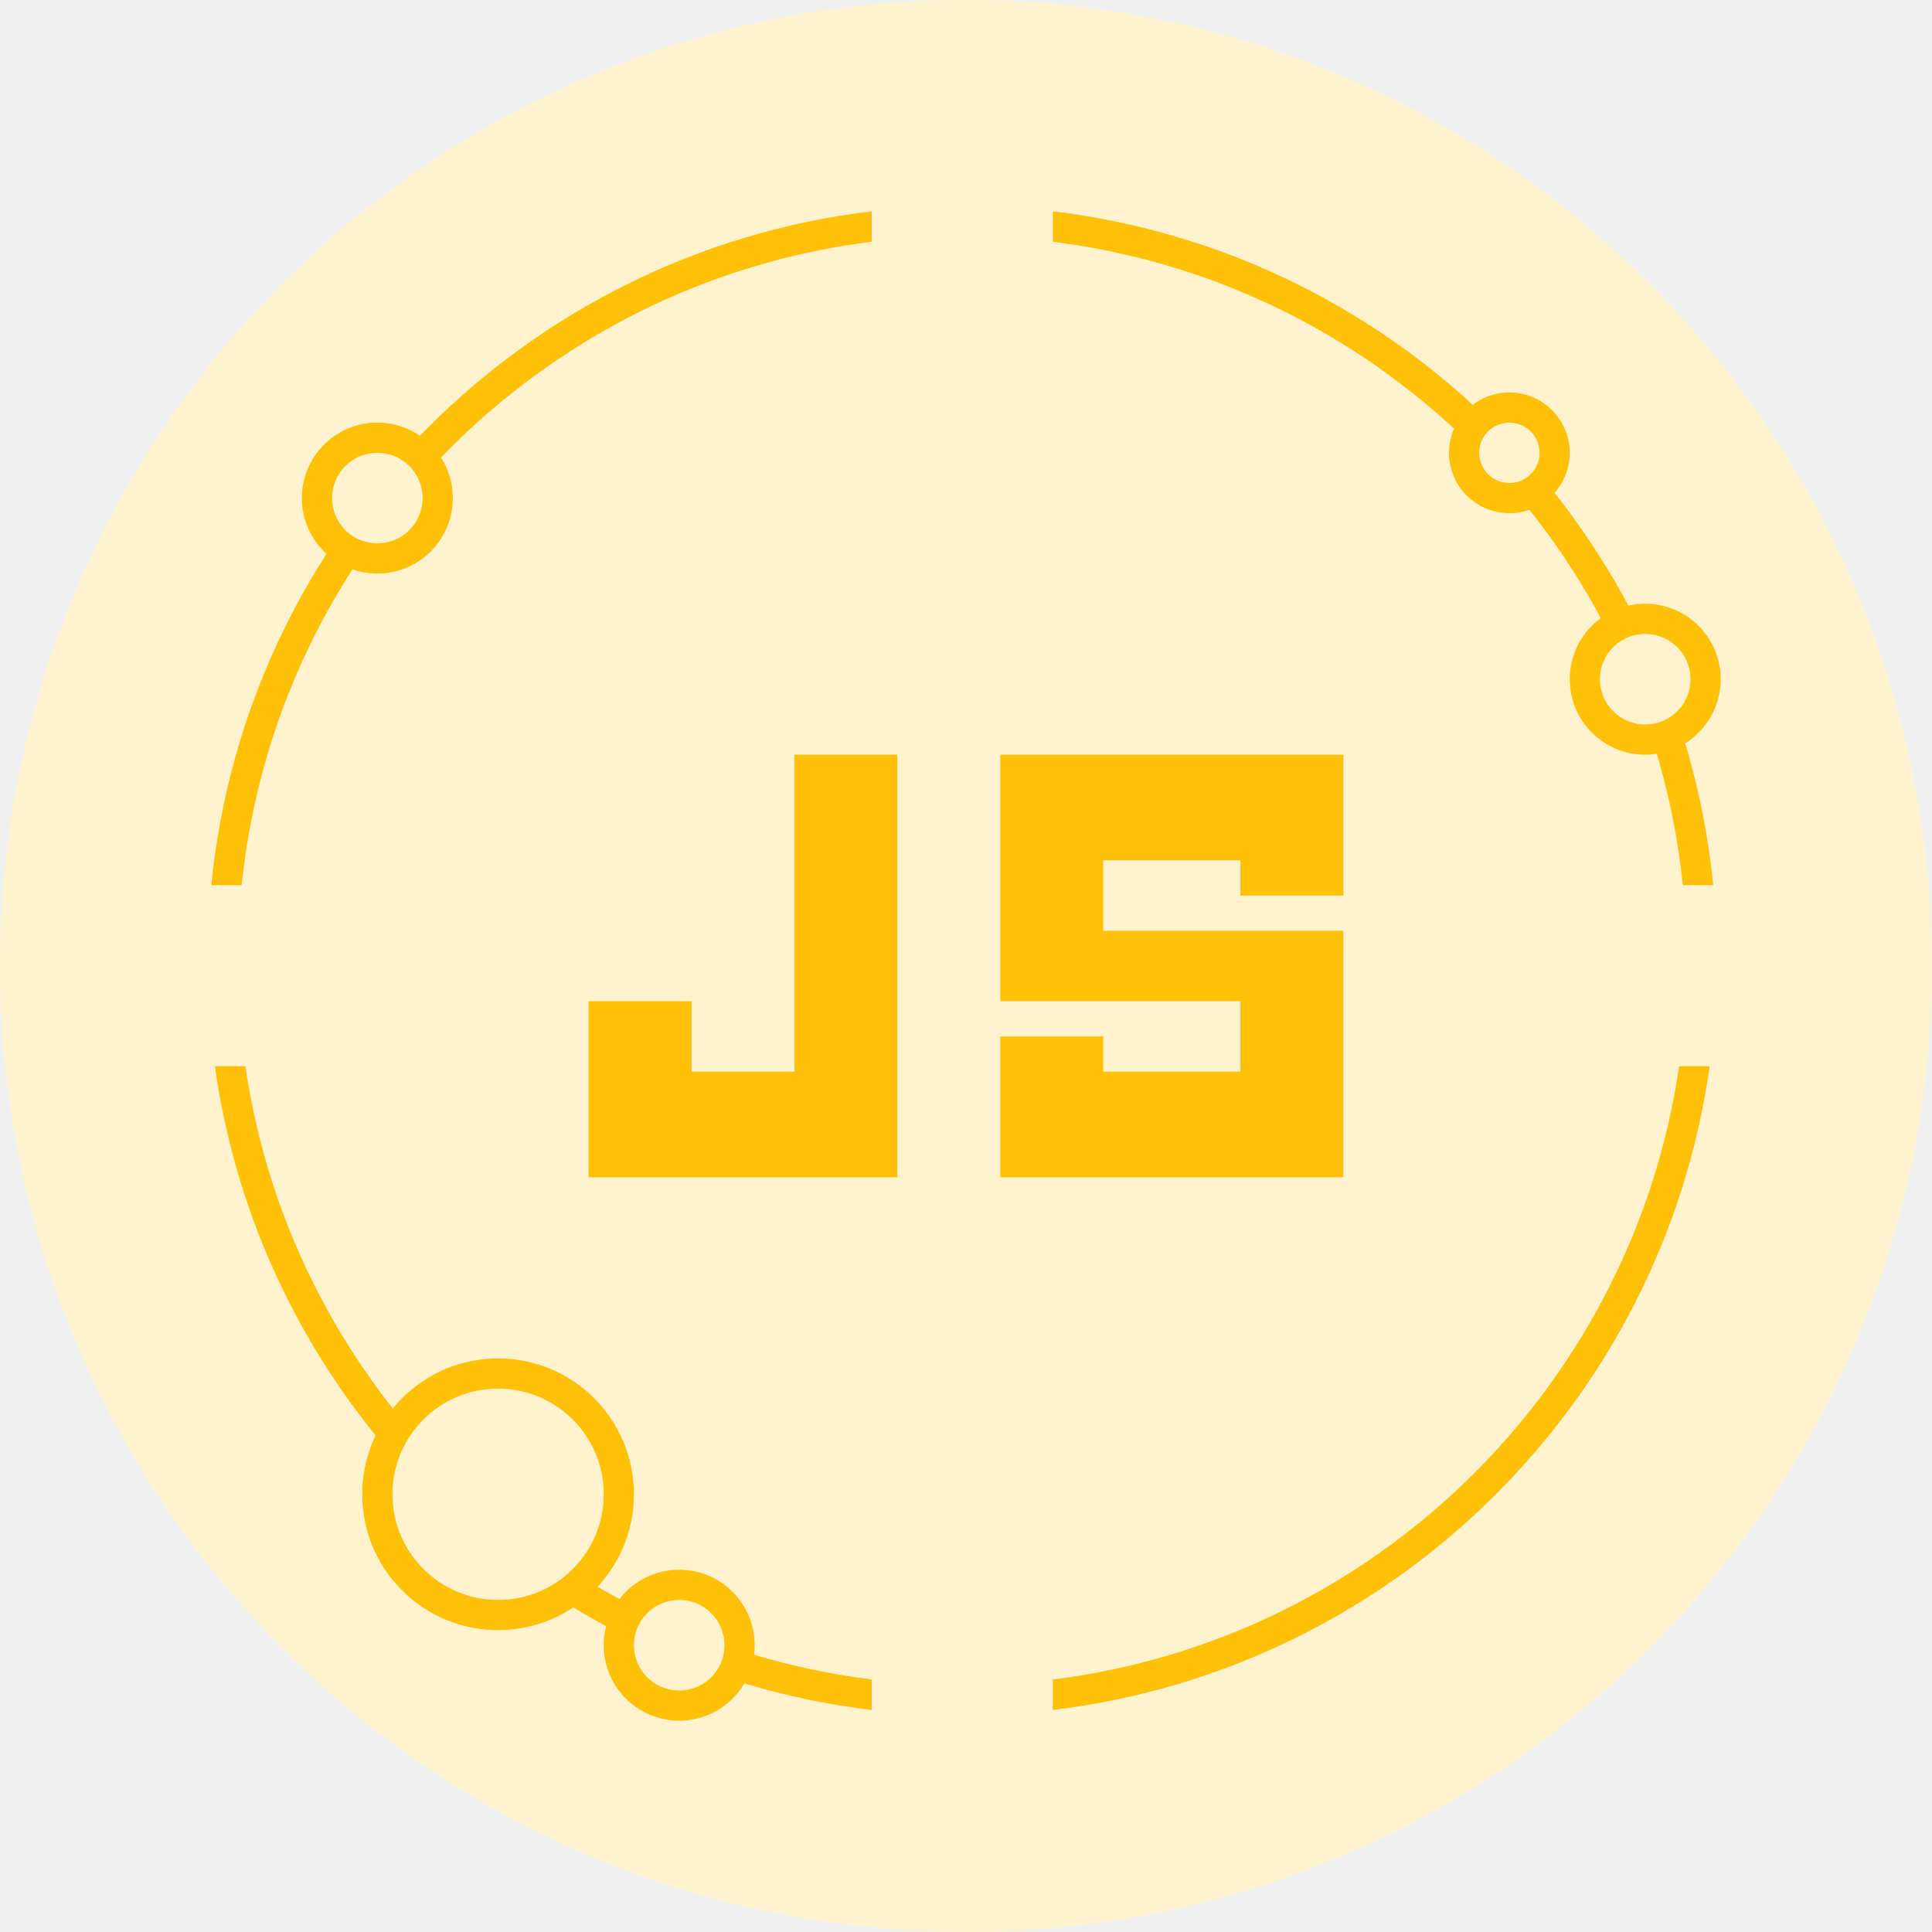
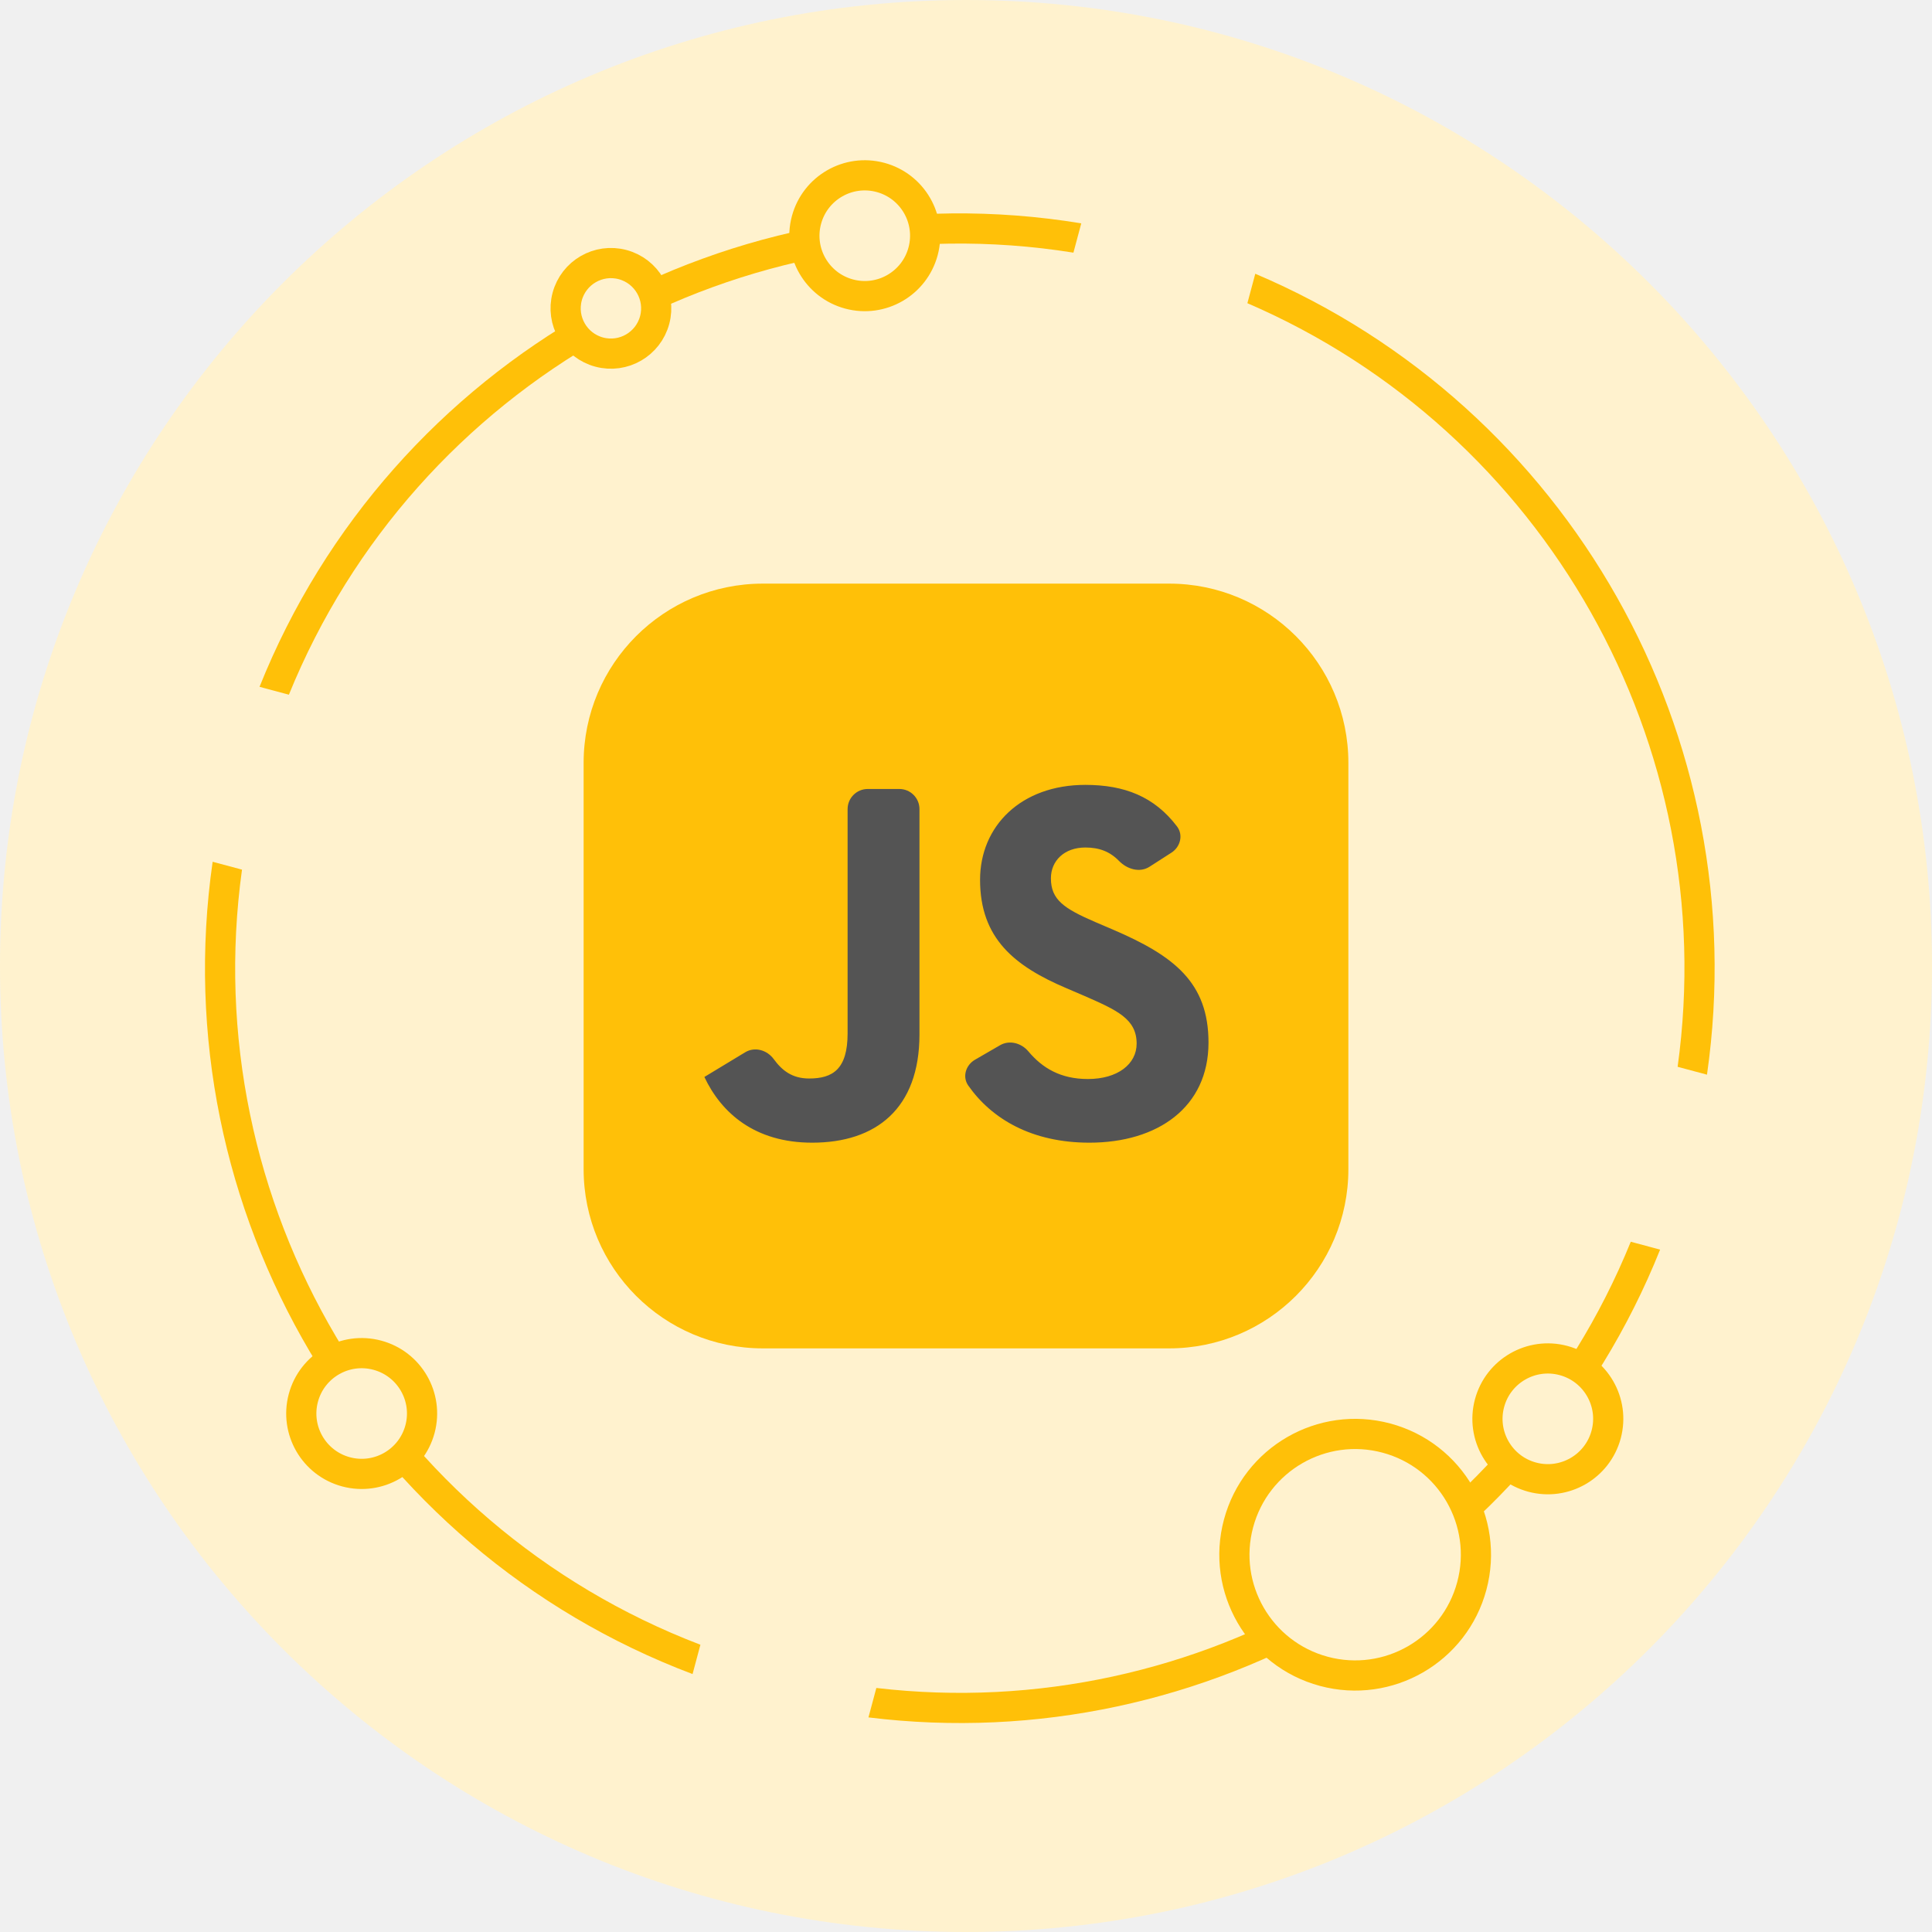
<svg xmlns="http://www.w3.org/2000/svg" width="96" height="96" viewBox="0 0 96 96" fill="none">
  <rect width="96" height="96" rx="48" fill="#FFF2CE" />
-   <path d="M29.25 58.5V49.75H34.364V53.25H39.477V37.5H44.591V58.5H29.25ZM49.705 58.5V51.5H54.818V53.25H61.636V49.75H49.705V37.5H66.75V44.5H61.636V42.75H54.818V46.25H66.75V58.5H49.705Z" fill="#FFC008" />
-   <path fill-rule="evenodd" clip-rule="evenodd" d="M43.315 10.5C25.952 12.576 12.234 26.517 10.499 43.983H12.007C13.729 27.346 26.781 14.073 43.315 12.011V10.5ZM52.315 12.011V10.5C69.677 12.577 83.395 26.517 85.129 43.983H83.621C81.9 27.346 68.848 14.073 52.315 12.011ZM52.315 83.454C68.348 81.455 81.107 68.912 83.434 52.983H84.95C82.602 69.742 69.177 82.949 52.315 84.966V83.454ZM12.194 52.983C14.522 68.912 27.281 81.455 43.315 83.454V84.966C26.452 82.949 13.027 69.742 10.679 52.983H12.194Z" fill="#FFC008" />
-   <circle cx="24.75" cy="74.25" r="6" fill="#FFF2CE" stroke="#FFC008" stroke-width="1.5" />
-   <circle cx="75" cy="22.5" r="2.25" fill="#FFF2CE" stroke="#FFC008" stroke-width="1.5" />
-   <circle cx="33.75" cy="81.75" r="3" fill="#FFF2CE" stroke="#FFC008" stroke-width="1.5" />
-   <circle cx="81.75" cy="33.75" r="3" fill="#FFF2CE" stroke="#FFC008" stroke-width="1.5" />
-   <circle cx="18.75" cy="24.75" r="3" fill="#FFF2CE" stroke="#FFC008" stroke-width="1.5" />
+   <g clip-path="url(#clip0_1034_605)">
+     <path d="M58.094 29H37.906C32.987 29 29 32.987 29 37.906V58.094C29 63.013 32.987 67 37.906 67H58.094C63.013 67 67 63.013 67 58.094V37.906C67 32.987 63.013 29 58.094 29Z" fill="#FFC008" />
+     <path d="M35 53.514L37.026 52.288C37.509 51.996 38.117 52.175 38.45 52.631C38.864 53.197 39.367 53.59 40.204 53.59C41.377 53.59 42.117 53.132 42.117 51.346V40.204C42.117 39.652 42.565 39.204 43.117 39.204H44.688C45.24 39.204 45.688 39.652 45.688 40.204V51.397C45.688 55.095 43.52 56.779 40.357 56.779C37.5 56.779 35.842 55.299 35 53.514M48.113 53.941C47.808 53.507 47.987 52.924 48.446 52.658L49.691 51.937C50.16 51.665 50.751 51.827 51.1 52.243C51.793 53.068 52.696 53.616 54.055 53.616C55.535 53.616 56.479 52.876 56.479 51.856C56.479 50.632 55.509 50.198 53.877 49.484L52.984 49.101C50.408 48.005 48.699 46.627 48.699 43.719C48.699 41.041 50.739 39 53.928 39C55.881 39 57.362 39.586 58.485 41.065C58.806 41.488 58.654 42.082 58.207 42.369L57.119 43.068C56.633 43.379 56.008 43.193 55.605 42.781C55.147 42.311 54.619 42.112 53.928 42.112C52.882 42.112 52.219 42.775 52.219 43.642C52.219 44.714 52.882 45.148 54.413 45.811L55.305 46.193C58.341 47.495 60.05 48.821 60.05 51.805C60.05 55.019 57.525 56.779 54.132 56.779C51.265 56.779 49.275 55.597 48.113 53.941Z" fill="#545454" />
+   </g>
+   <path d="M43.545 83.874C59.534 85.748 74.951 76.672 81.032 61.702L82.49 62.093C76.178 77.859 59.949 87.406 43.153 85.337L43.545 83.874ZM62.374 13.603C77.954 20.208 87.235 36.59 84.819 53.4L83.36 53.009C85.578 37.004 76.766 21.436 61.982 15.066L62.374 13.603ZM12.896 34.128C19.395 17.895 36.409 8.253 53.728 11.098L53.338 12.554C36.823 9.912 20.626 19.083 14.355 34.519L12.896 34.128ZM12.025 43.212C9.737 59.716 19.179 75.757 34.803 81.726L34.413 83.183C17.991 76.987 8.078 60.13 10.566 42.821L12.025 43.212Z" fill="#FFC008" />
+   <circle cx="67.337" cy="77.253" r="6" transform="rotate(-75 67.3373 77.2528)" fill="#FFF2CE" stroke="#FFC008" stroke-width="1.5" />
+   <circle cx="30.356" cy="15.321" r="2.25" transform="rotate(-75 30.3564 15.3211)" fill="#FFF2CE" stroke="#FFC008" stroke-width="1.5" />
+   <circle cx="76.911" cy="70.501" r="3" transform="rotate(-75 76.9112 70.5006)" fill="#FFF2CE" stroke="#FFC008" stroke-width="1.5" />
+   <circle cx="42.97" cy="11.713" r="3" transform="rotate(-75 42.9697 11.7129)" fill="#FFF2CE" stroke="#FFC008" stroke-width="1.5" />
+   <circle cx="17.971" cy="70.237" r="3" transform="rotate(-75 17.9712 70.2368)" fill="#FFF2CE" stroke="#FFC008" stroke-width="1.5" />
+   <defs>
+     <clipPath id="clip0_1034_605">
+       <rect width="38" height="38" fill="white" transform="translate(29 29)" />
+     </clipPath>
+   </defs>
</svg>
